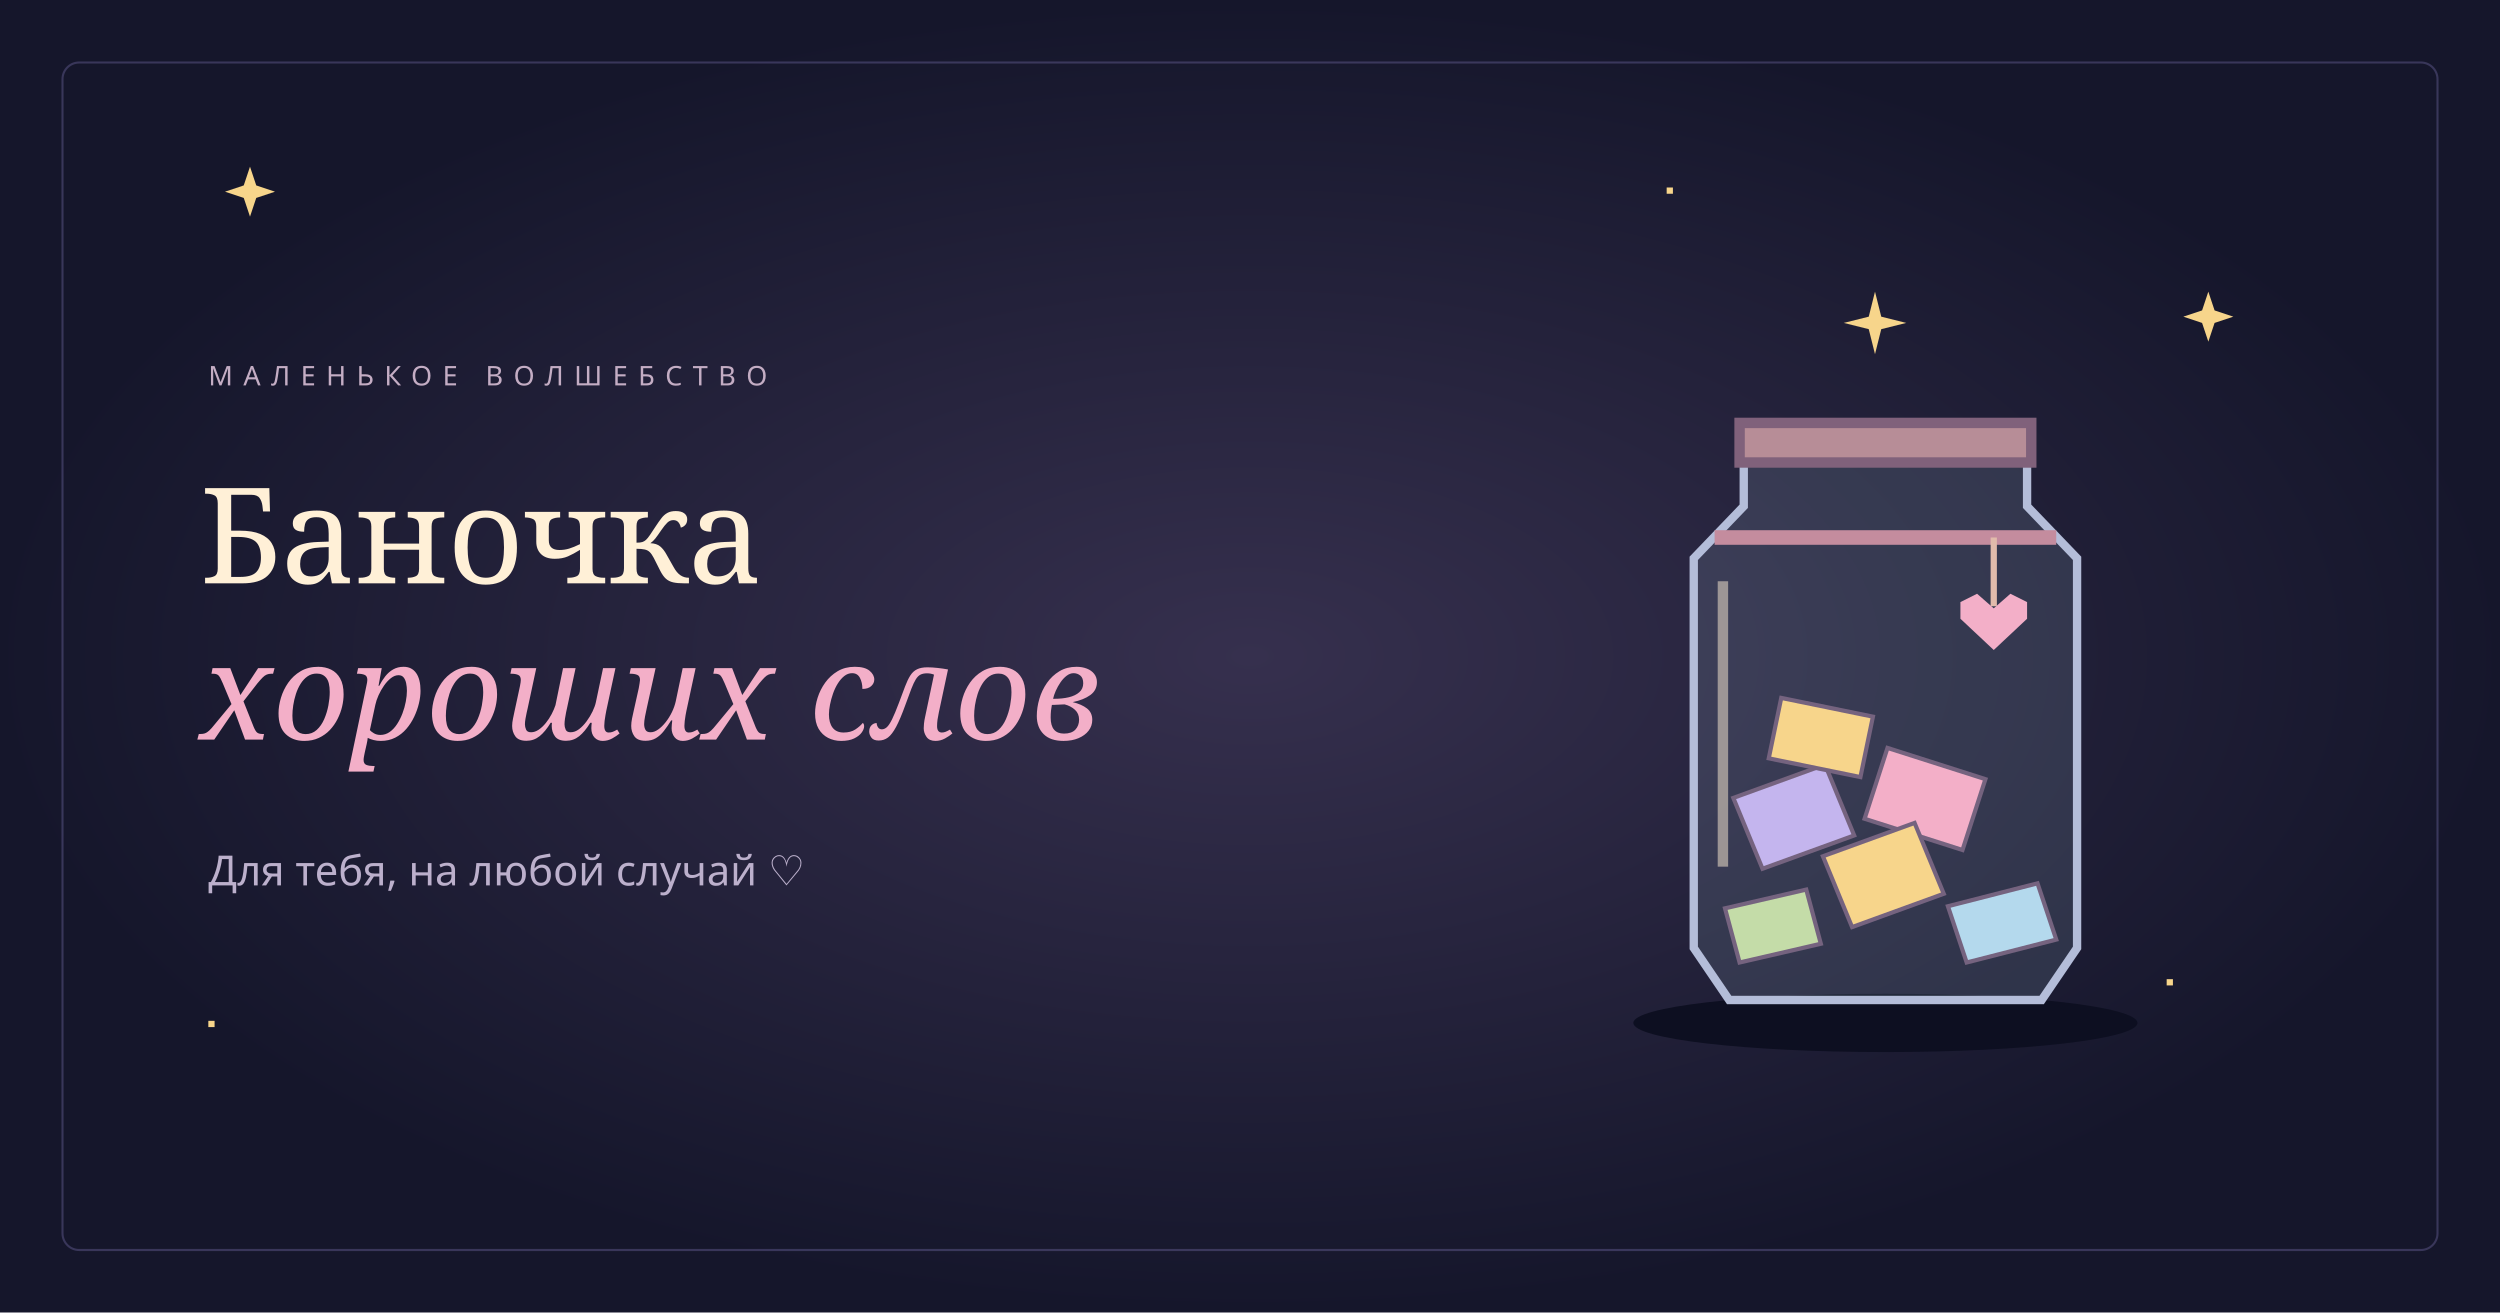
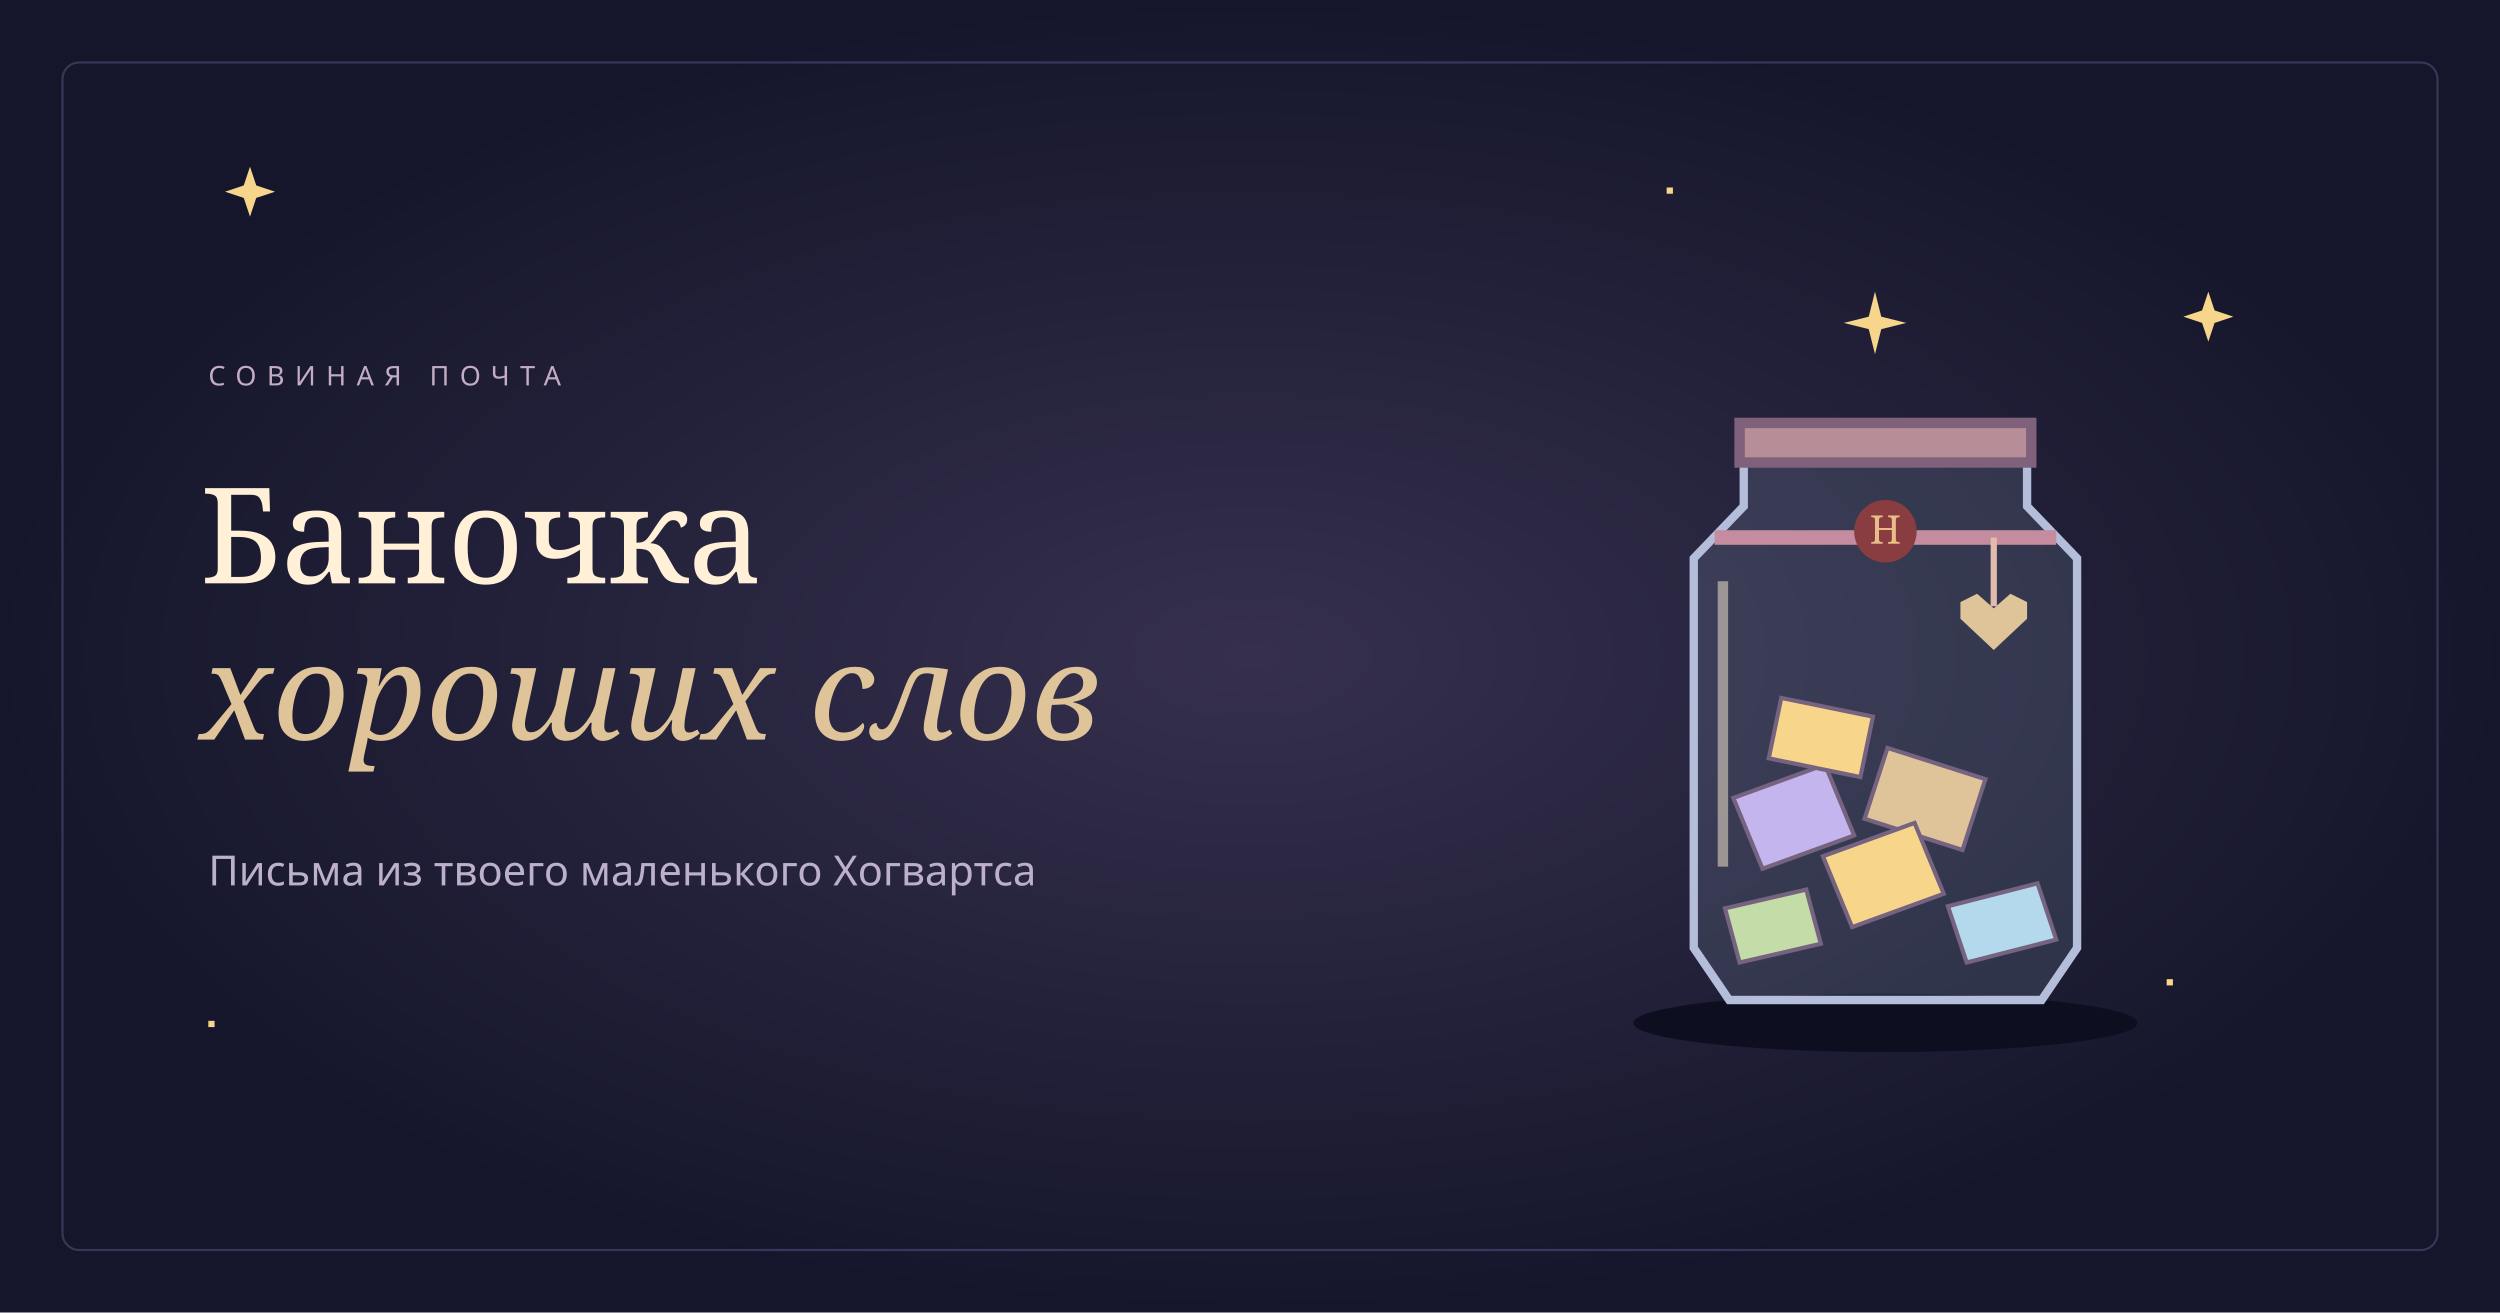
<svg xmlns="http://www.w3.org/2000/svg" width="1200" height="630" viewBox="0 0 1200 630">
  <defs>
    <radialGradient id="bg">
      <stop stop-color="#36304e" />
      <stop offset="1" stop-color="#15162b" />
    </radialGradient>
  </defs>
  <rect width="1200" height="630" fill="url(#bg)" />
  <rect x="30" y="30" width="1140" height="570" rx="8" fill="none" stroke="#a79be8" stroke-opacity=".25" />
  <g fill="#f7d58b">
    <path d="m120 80 3 9 9 3-9 3-3 9-3-9-9-3 9-3Z" />
    <path d="m1060 140 3 9 9 3-9 3-3 9-3-9-9-3 9-3Z" />
    <rect x="1040" y="470" width="3" height="3" />
    <rect x="800" y="90" width="3" height="3" />
    <rect x="100" y="490" width="3" height="3" />
  </g>
  <g font-family="Georgia,serif">
-     <text x="100" y="185" fill="#c4adc4" font-family="sans-serif" font-size="13" letter-spacing="5">МАЛЕНЬКОЕ ВОЛШЕБСТВО</text>
+     <text x="100" y="185" fill="#c4adc4" font-family="sans-serif" font-size="13" letter-spacing="5">СОВИНАЯ ПОЧТА</text>
    <text x="96" y="280" fill="#fff0d7" font-size="64">Баночка</text>
-     <text x="96" y="355" fill="#f3afc8" font-size="64" font-style="italic">хороших слов</text>
-     <text x="100" y="425" fill="#bcb0cc" font-family="sans-serif" font-size="20">Для тебя, на любой случай ♡</text>
+     <text x="96" y="355" fill="#dfc49a" font-size="64" font-style="italic">хороших слов</text>
+     <text x="100" y="425" fill="#bcb0cc" font-family="sans-serif" font-size="20">Письма из твоего маленького Хогвартса</text>
  </g>
  <ellipse cx="905" cy="491" rx="121" ry="14" fill="#0d0f21" />
  <path d="M837 217v26l-24 25v187l17 25h150l17-25V268l-24-25v-26Z" fill="#b4d9ed" fill-opacity=".13" stroke="#b4bdd9" stroke-width="4" />
  <g stroke="#75637f" stroke-width="2">
    <path d="m832 383 44-16 14 34-44 16Z" fill="#c4b5ee" />
-     <path d="m906 359 47 15-11 34-47-15Z" fill="#f3afc8" />
+     <path d="m906 359 47 15-11 34-47-15Z" fill="#dfc49a" />
    <path d="m875 411 44-16 14 34-44 16Z" fill="#f7d58b" />
    <path d="m935 435 43-11 9 27-43 11Z" fill="#b4d9ed" />
    <path d="m828 436 39-9 7 26-39 9Z" fill="#c4dca8" />
    <path d="m855 335 44 9-6 29-44-9Z" fill="#f7d58b" />
  </g>
  <path d="M835 203h140v19H835Z" fill="#b78d97" stroke="#80617b" stroke-width="5" />
  <path d="M823 258h164" stroke="#c48c9e" stroke-width="7" />
  <path d="M827 279v137" stroke="#fff0d7" stroke-opacity=".5" stroke-width="5" />
  <path d="M957 258v33" stroke="#e1bbab" stroke-width="3" />
-   <path d="m957 312-16-15v-8l8-4 8 7 8-7 8 4v8Z" fill="#f3afc8" />
+   <path d="m957 312-16-15v-8l8-4 8 7 8-7 8 4v8Z" fill="#dfc49a" />
  <path d="m900 140 3 12 12 3-12 3-3 12-3-12-12-3 12-3Z" fill="#f7d58b" />
+   <circle cx="905" cy="255" r="15" fill="#893d41" />
+   <text x="905" y="261" fill="#e9bd87" text-anchor="middle" font-family="Georgia,serif" font-size="19">H</text>
</svg>
